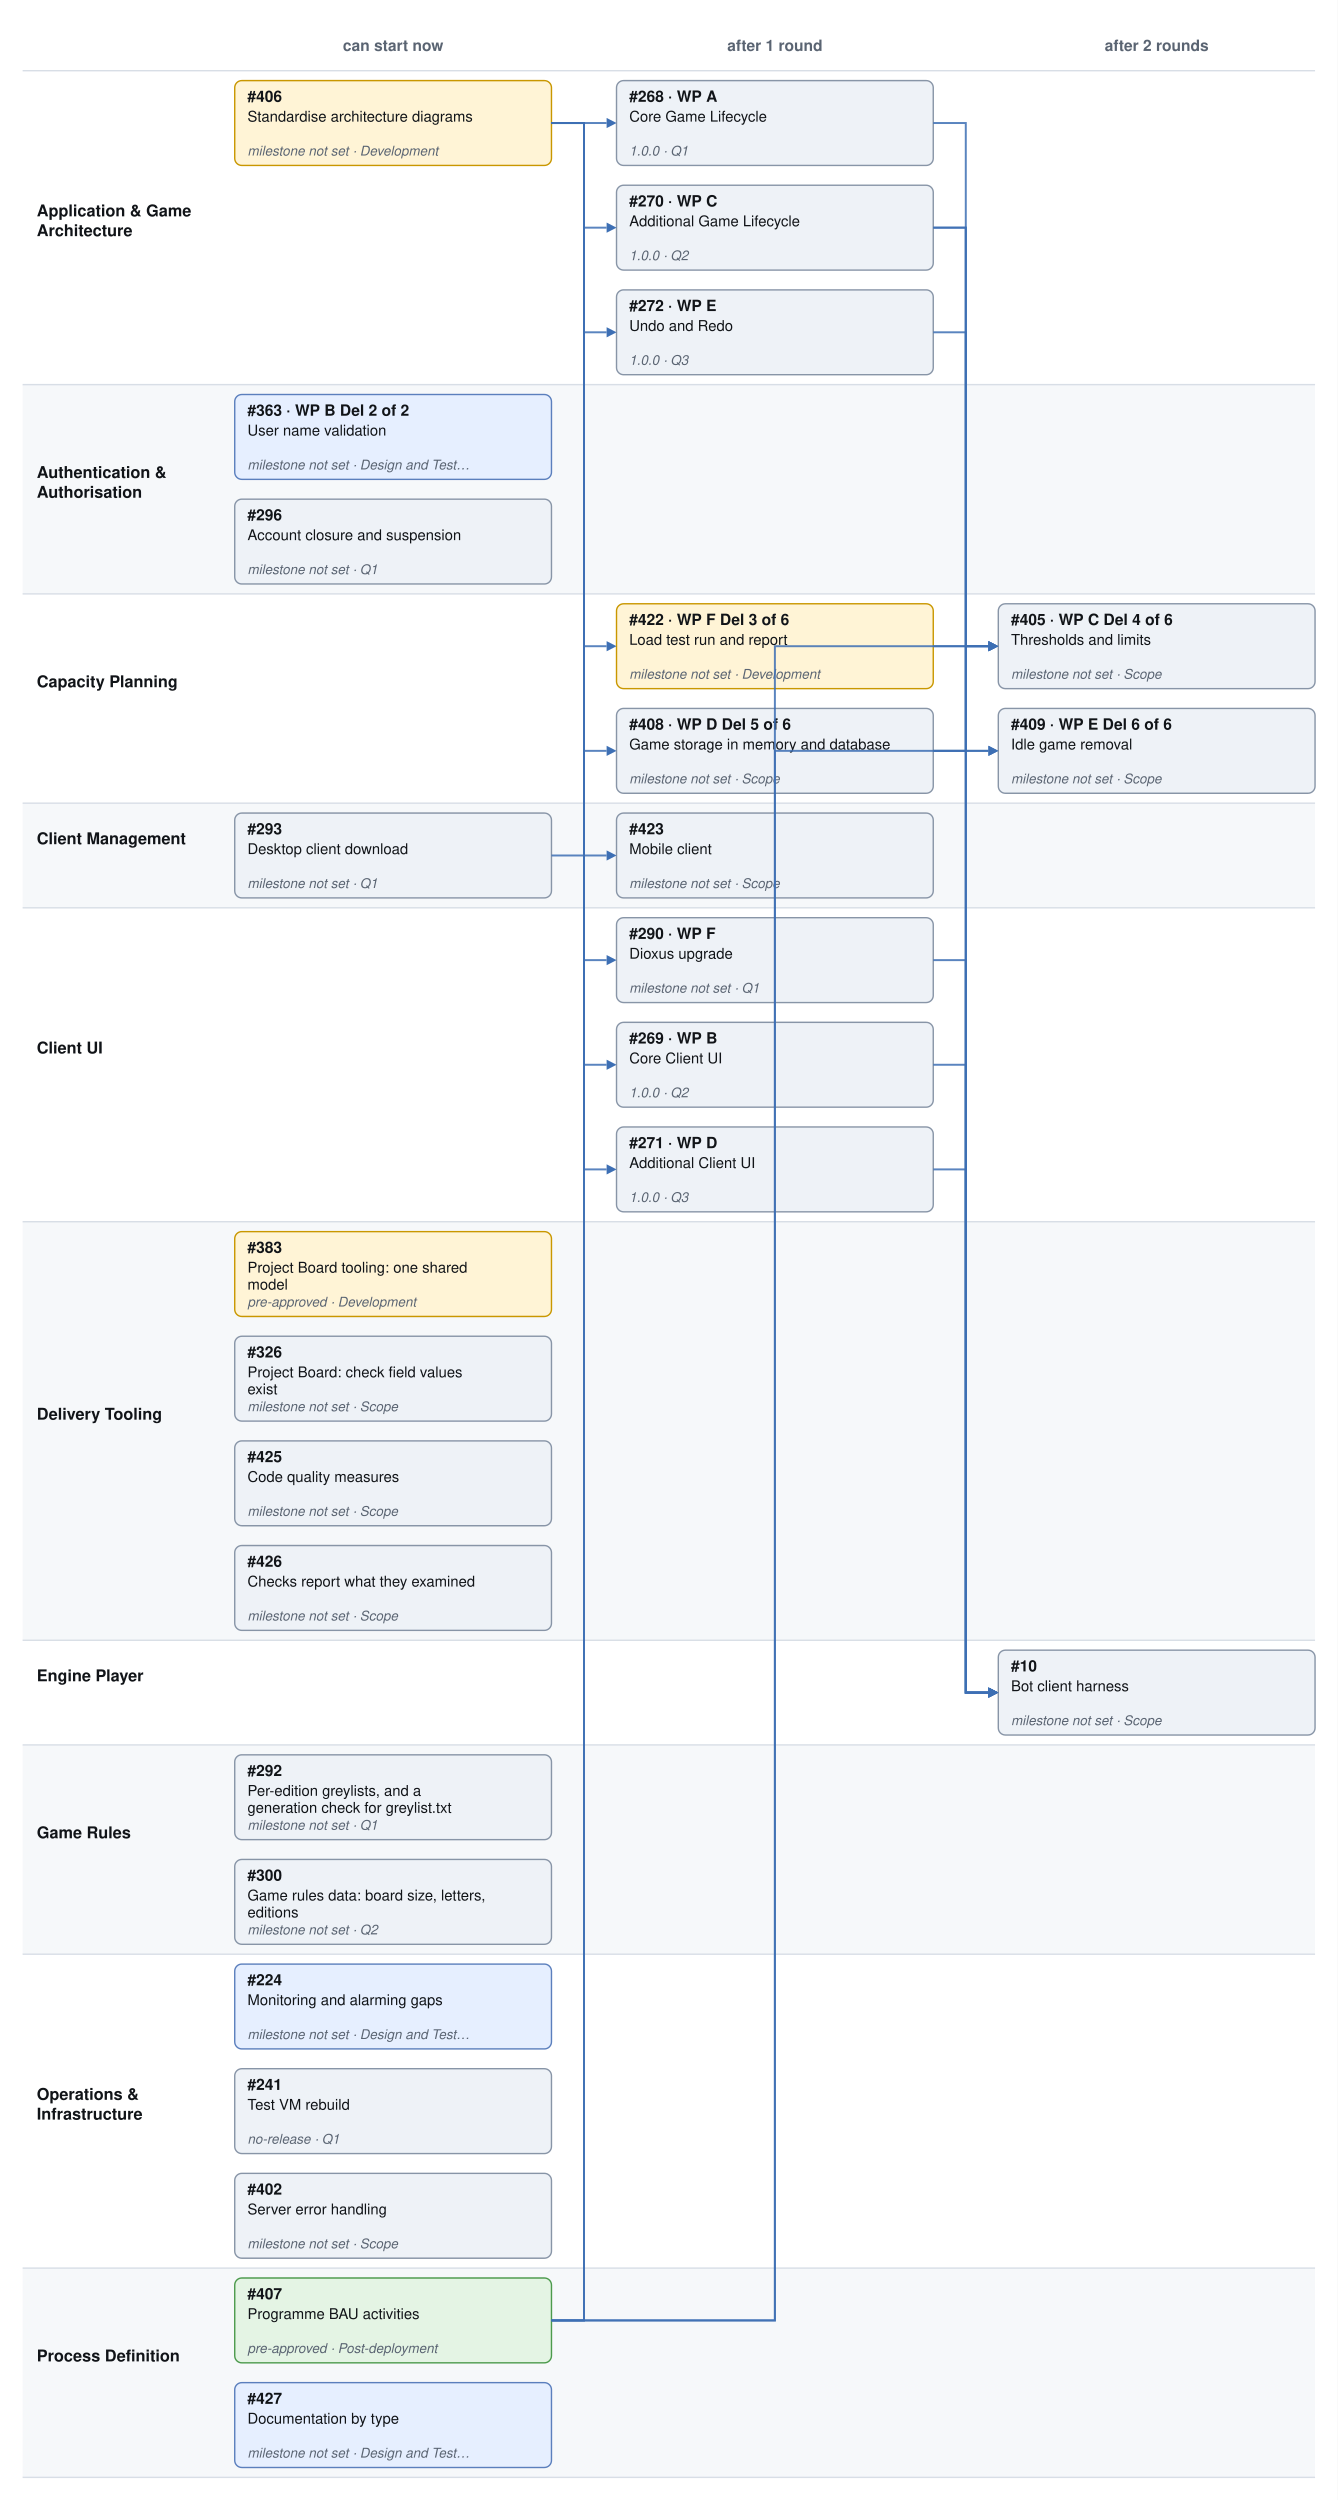
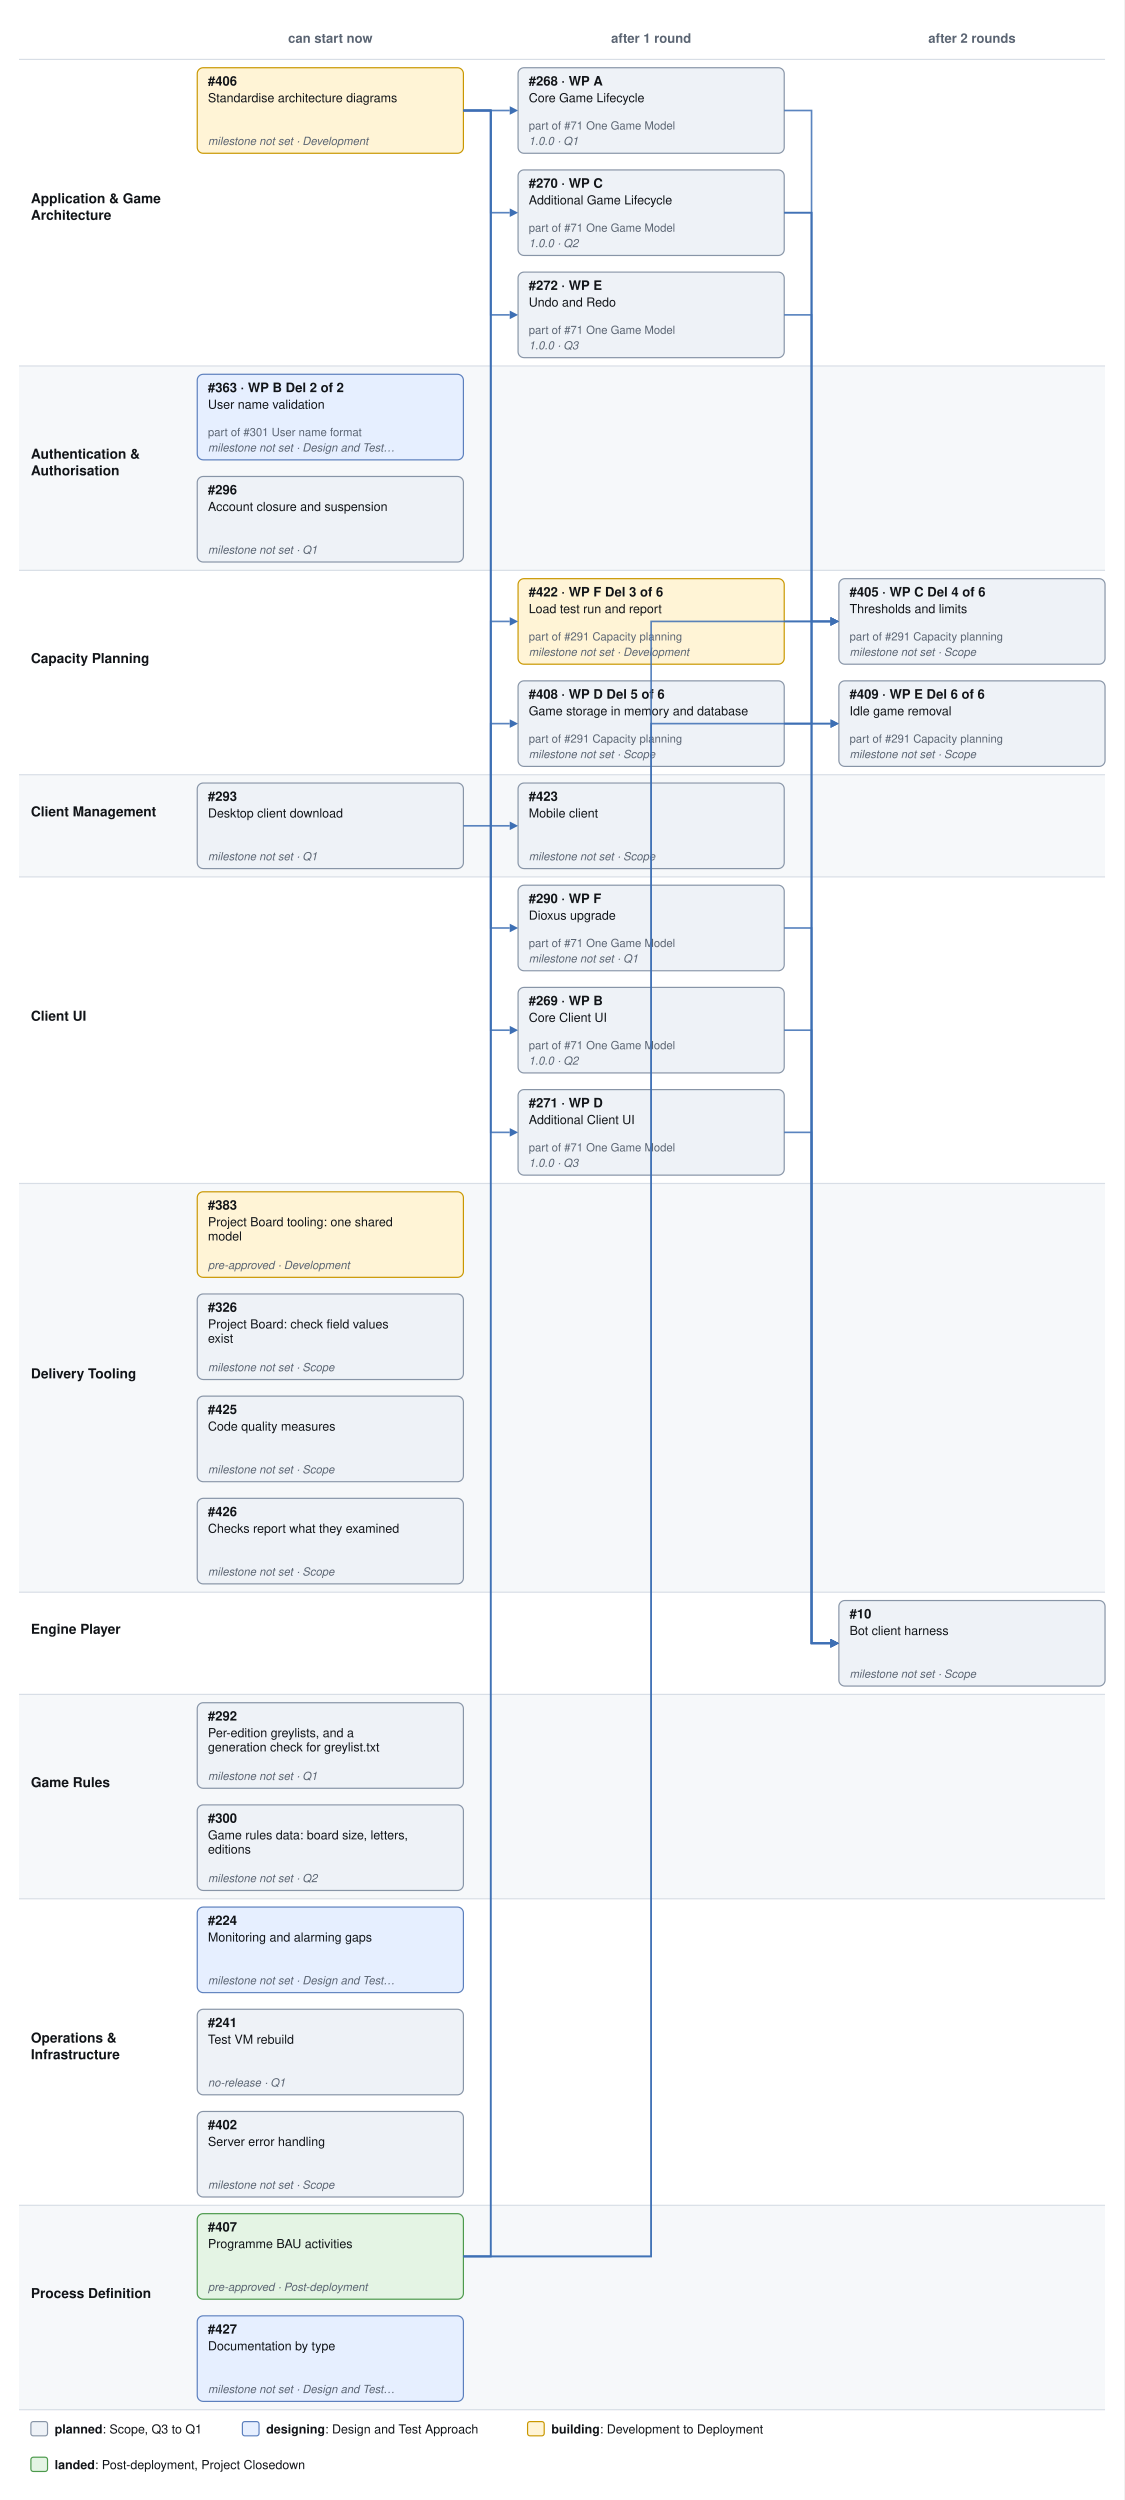
- <svg xmlns="http://www.w3.org/2000/svg" width="946" height="1768" viewBox="0 0 946 1768" font-family="-apple-system,BlinkMacSystemFont,Segoe UI,Helvetica,Arial,sans-serif">
-   <rect width="946" height="1768" fill="#ffffff" />
+ <svg xmlns="http://www.w3.org/2000/svg" width="946" height="2104" viewBox="0 0 946 2104" font-family="-apple-system,BlinkMacSystemFont,Segoe UI,Helvetica,Arial,sans-serif">
+   <rect width="946" height="2104" fill="#ffffff" />
  <text x="278" y="36" text-anchor="middle" font-size="11" font-weight="600" fill="#5a6472">can start now</text>
  <text x="548" y="36" text-anchor="middle" font-size="11" font-weight="600" fill="#5a6472">after 1 round</text>
  <text x="818" y="36" text-anchor="middle" font-size="11" font-weight="600" fill="#5a6472">after 2 rounds</text>
-   <rect x="16" y="50" width="914" height="222" fill="#ffffff" />
+   <rect x="16" y="50" width="914" height="258" fill="#ffffff" />
  <line x1="16" y1="50" x2="930" y2="50" stroke="#d8dee6" stroke-width="1" />
-   <text x="26" y="153" font-size="11.5" font-weight="700" fill="#111418">Application &amp; Game</text>
-   <text x="26" y="167" font-size="11.5" font-weight="700" fill="#111418">Architecture</text>
-   <rect x="166" y="57" width="224" height="60" rx="5" fill="#fff4d6" stroke="#c99700" stroke-width="1" />
+   <text x="26" y="171" font-size="11.5" font-weight="700" fill="#111418">Application &amp; Game</text>
+   <text x="26" y="185" font-size="11.5" font-weight="700" fill="#111418">Architecture</text>
+   <rect x="166" y="57" width="224" height="72" rx="5" fill="#fff4d6" stroke="#c99700" stroke-width="1" />
  <text x="175" y="72" font-size="11" font-weight="700" fill="#111418">#406</text>
  <text x="175" y="86" font-size="10.5" fill="#111418">Standardise architecture diagrams</text>
-   <text x="175" y="110" font-size="9.5" font-style="italic" fill="#5a6472">milestone not set · Development</text>
-   <rect x="436" y="57" width="224" height="60" rx="5" fill="#eef2f7" stroke="#8895a7" stroke-width="1" />
+   <text x="175" y="122" font-size="9.5" font-style="italic" fill="#5a6472">milestone not set · Development</text>
+   <rect x="436" y="57" width="224" height="72" rx="5" fill="#eef2f7" stroke="#8895a7" stroke-width="1" />
  <text x="445" y="72" font-size="11" font-weight="700" fill="#111418">#268 · WP A</text>
  <text x="445" y="86" font-size="10.5" fill="#111418">Core Game Lifecycle</text>
-   <text x="445" y="110" font-size="9.5" font-style="italic" fill="#5a6472">1.0.0 · Q1</text>
-   <rect x="436" y="131" width="224" height="60" rx="5" fill="#eef2f7" stroke="#8895a7" stroke-width="1" />
-   <text x="445" y="146" font-size="11" font-weight="700" fill="#111418">#270 · WP C</text>
-   <text x="445" y="160" font-size="10.5" fill="#111418">Additional Game Lifecycle</text>
-   <text x="445" y="184" font-size="9.5" font-style="italic" fill="#5a6472">1.0.0 · Q2</text>
-   <rect x="436" y="205" width="224" height="60" rx="5" fill="#eef2f7" stroke="#8895a7" stroke-width="1" />
-   <text x="445" y="220" font-size="11" font-weight="700" fill="#111418">#272 · WP E</text>
-   <text x="445" y="234" font-size="10.5" fill="#111418">Undo and Redo</text>
-   <text x="445" y="258" font-size="9.5" font-style="italic" fill="#5a6472">1.0.0 · Q3</text>
-   <rect x="16" y="272" width="914" height="148" fill="#f6f8fa" />
-   <line x1="16" y1="272" x2="930" y2="272" stroke="#d8dee6" stroke-width="1" />
-   <text x="26" y="338" font-size="11.5" font-weight="700" fill="#111418">Authentication &amp;</text>
-   <text x="26" y="352" font-size="11.5" font-weight="700" fill="#111418">Authorisation</text>
-   <rect x="166" y="279" width="224" height="60" rx="5" fill="#e6efff" stroke="#5b7fbd" stroke-width="1" />
-   <text x="175" y="294" font-size="11" font-weight="700" fill="#111418">#363 · WP B Del 2 of 2</text>
-   <text x="175" y="308" font-size="10.5" fill="#111418">User name validation</text>
-   <text x="175" y="332" font-size="9.5" font-style="italic" fill="#5a6472">milestone not set · Design and Test…</text>
-   <rect x="166" y="353" width="224" height="60" rx="5" fill="#eef2f7" stroke="#8895a7" stroke-width="1" />
-   <text x="175" y="368" font-size="11" font-weight="700" fill="#111418">#296</text>
-   <text x="175" y="382" font-size="10.5" fill="#111418">Account closure and suspension</text>
-   <text x="175" y="406" font-size="9.5" font-style="italic" fill="#5a6472">milestone not set · Q1</text>
-   <rect x="16" y="420" width="914" height="148" fill="#ffffff" />
-   <line x1="16" y1="420" x2="930" y2="420" stroke="#d8dee6" stroke-width="1" />
-   <text x="26" y="486" font-size="11.5" font-weight="700" fill="#111418">Capacity Planning</text>
-   <rect x="436" y="427" width="224" height="60" rx="5" fill="#fff4d6" stroke="#c99700" stroke-width="1" />
-   <text x="445" y="442" font-size="11" font-weight="700" fill="#111418">#422 · WP F Del 3 of 6</text>
-   <text x="445" y="456" font-size="10.5" fill="#111418">Load test run and report</text>
-   <text x="445" y="480" font-size="9.5" font-style="italic" fill="#5a6472">milestone not set · Development</text>
-   <rect x="436" y="501" width="224" height="60" rx="5" fill="#eef2f7" stroke="#8895a7" stroke-width="1" />
-   <text x="445" y="516" font-size="11" font-weight="700" fill="#111418">#408 · WP D Del 5 of 6</text>
-   <text x="445" y="530" font-size="10.5" fill="#111418">Game storage in memory and database</text>
-   <text x="445" y="554" font-size="9.5" font-style="italic" fill="#5a6472">milestone not set · Scope</text>
-   <rect x="706" y="427" width="224" height="60" rx="5" fill="#eef2f7" stroke="#8895a7" stroke-width="1" />
-   <text x="715" y="442" font-size="11" font-weight="700" fill="#111418">#405 · WP C Del 4 of 6</text>
-   <text x="715" y="456" font-size="10.5" fill="#111418">Thresholds and limits</text>
-   <text x="715" y="480" font-size="9.5" font-style="italic" fill="#5a6472">milestone not set · Scope</text>
-   <rect x="706" y="501" width="224" height="60" rx="5" fill="#eef2f7" stroke="#8895a7" stroke-width="1" />
-   <text x="715" y="516" font-size="11" font-weight="700" fill="#111418">#409 · WP E Del 6 of 6</text>
-   <text x="715" y="530" font-size="10.5" fill="#111418">Idle game removal</text>
-   <text x="715" y="554" font-size="9.5" font-style="italic" fill="#5a6472">milestone not set · Scope</text>
-   <rect x="16" y="568" width="914" height="74" fill="#f6f8fa" />
-   <line x1="16" y1="568" x2="930" y2="568" stroke="#d8dee6" stroke-width="1" />
-   <text x="26" y="597" font-size="11.5" font-weight="700" fill="#111418">Client Management</text>
-   <rect x="166" y="575" width="224" height="60" rx="5" fill="#eef2f7" stroke="#8895a7" stroke-width="1" />
-   <text x="175" y="590" font-size="11" font-weight="700" fill="#111418">#293</text>
-   <text x="175" y="604" font-size="10.5" fill="#111418">Desktop client download</text>
-   <text x="175" y="628" font-size="9.5" font-style="italic" fill="#5a6472">milestone not set · Q1</text>
-   <rect x="436" y="575" width="224" height="60" rx="5" fill="#eef2f7" stroke="#8895a7" stroke-width="1" />
-   <text x="445" y="590" font-size="11" font-weight="700" fill="#111418">#423</text>
-   <text x="445" y="604" font-size="10.5" fill="#111418">Mobile client</text>
-   <text x="445" y="628" font-size="9.5" font-style="italic" fill="#5a6472">milestone not set · Scope</text>
-   <rect x="16" y="642" width="914" height="222" fill="#ffffff" />
-   <line x1="16" y1="642" x2="930" y2="642" stroke="#d8dee6" stroke-width="1" />
-   <text x="26" y="745" font-size="11.5" font-weight="700" fill="#111418">Client UI</text>
-   <rect x="436" y="649" width="224" height="60" rx="5" fill="#eef2f7" stroke="#8895a7" stroke-width="1" />
-   <text x="445" y="664" font-size="11" font-weight="700" fill="#111418">#290 · WP F</text>
-   <text x="445" y="678" font-size="10.5" fill="#111418">Dioxus upgrade</text>
-   <text x="445" y="702" font-size="9.5" font-style="italic" fill="#5a6472">milestone not set · Q1</text>
-   <rect x="436" y="723" width="224" height="60" rx="5" fill="#eef2f7" stroke="#8895a7" stroke-width="1" />
-   <text x="445" y="738" font-size="11" font-weight="700" fill="#111418">#269 · WP B</text>
-   <text x="445" y="752" font-size="10.5" fill="#111418">Core Client UI</text>
-   <text x="445" y="776" font-size="9.5" font-style="italic" fill="#5a6472">1.0.0 · Q2</text>
-   <rect x="436" y="797" width="224" height="60" rx="5" fill="#eef2f7" stroke="#8895a7" stroke-width="1" />
-   <text x="445" y="812" font-size="11" font-weight="700" fill="#111418">#271 · WP D</text>
-   <text x="445" y="826" font-size="10.5" fill="#111418">Additional Client UI</text>
-   <text x="445" y="850" font-size="9.5" font-style="italic" fill="#5a6472">1.0.0 · Q3</text>
-   <rect x="16" y="864" width="914" height="296" fill="#f6f8fa" />
-   <line x1="16" y1="864" x2="930" y2="864" stroke="#d8dee6" stroke-width="1" />
-   <text x="26" y="1004" font-size="11.5" font-weight="700" fill="#111418">Delivery Tooling</text>
-   <rect x="166" y="871" width="224" height="60" rx="5" fill="#fff4d6" stroke="#c99700" stroke-width="1" />
-   <text x="175" y="886" font-size="11" font-weight="700" fill="#111418">#383</text>
-   <text x="175" y="900" font-size="10.5" fill="#111418">Project Board tooling: one shared</text>
-   <text x="175" y="912" font-size="10.5" fill="#111418">model</text>
-   <text x="175" y="924" font-size="9.5" font-style="italic" fill="#5a6472">pre-approved · Development</text>
-   <rect x="166" y="945" width="224" height="60" rx="5" fill="#eef2f7" stroke="#8895a7" stroke-width="1" />
-   <text x="175" y="960" font-size="11" font-weight="700" fill="#111418">#326</text>
-   <text x="175" y="974" font-size="10.5" fill="#111418">Project Board: check field values</text>
-   <text x="175" y="986" font-size="10.5" fill="#111418">exist</text>
-   <text x="175" y="998" font-size="9.5" font-style="italic" fill="#5a6472">milestone not set · Scope</text>
-   <rect x="166" y="1019" width="224" height="60" rx="5" fill="#eef2f7" stroke="#8895a7" stroke-width="1" />
-   <text x="175" y="1034" font-size="11" font-weight="700" fill="#111418">#425</text>
-   <text x="175" y="1048" font-size="10.5" fill="#111418">Code quality measures</text>
-   <text x="175" y="1072" font-size="9.5" font-style="italic" fill="#5a6472">milestone not set · Scope</text>
-   <rect x="166" y="1093" width="224" height="60" rx="5" fill="#eef2f7" stroke="#8895a7" stroke-width="1" />
-   <text x="175" y="1108" font-size="11" font-weight="700" fill="#111418">#426</text>
-   <text x="175" y="1122" font-size="10.5" fill="#111418">Checks report what they examined</text>
-   <text x="175" y="1146" font-size="9.5" font-style="italic" fill="#5a6472">milestone not set · Scope</text>
-   <rect x="16" y="1160" width="914" height="74" fill="#ffffff" />
-   <line x1="16" y1="1160" x2="930" y2="1160" stroke="#d8dee6" stroke-width="1" />
-   <text x="26" y="1189" font-size="11.5" font-weight="700" fill="#111418">Engine Player</text>
-   <rect x="706" y="1167" width="224" height="60" rx="5" fill="#eef2f7" stroke="#8895a7" stroke-width="1" />
-   <text x="715" y="1182" font-size="11" font-weight="700" fill="#111418">#10</text>
-   <text x="715" y="1196" font-size="10.5" fill="#111418">Bot client harness</text>
-   <text x="715" y="1220" font-size="9.5" font-style="italic" fill="#5a6472">milestone not set · Scope</text>
-   <rect x="16" y="1234" width="914" height="148" fill="#f6f8fa" />
-   <line x1="16" y1="1234" x2="930" y2="1234" stroke="#d8dee6" stroke-width="1" />
-   <text x="26" y="1300" font-size="11.5" font-weight="700" fill="#111418">Game Rules</text>
-   <rect x="166" y="1241" width="224" height="60" rx="5" fill="#eef2f7" stroke="#8895a7" stroke-width="1" />
-   <text x="175" y="1256" font-size="11" font-weight="700" fill="#111418">#292</text>
-   <text x="175" y="1270" font-size="10.5" fill="#111418">Per-edition greylists, and a</text>
-   <text x="175" y="1282" font-size="10.5" fill="#111418">generation check for greylist.txt</text>
-   <text x="175" y="1294" font-size="9.5" font-style="italic" fill="#5a6472">milestone not set · Q1</text>
-   <rect x="166" y="1315" width="224" height="60" rx="5" fill="#eef2f7" stroke="#8895a7" stroke-width="1" />
-   <text x="175" y="1330" font-size="11" font-weight="700" fill="#111418">#300</text>
-   <text x="175" y="1344" font-size="10.5" fill="#111418">Game rules data: board size, letters,</text>
-   <text x="175" y="1356" font-size="10.5" fill="#111418">editions</text>
-   <text x="175" y="1368" font-size="9.5" font-style="italic" fill="#5a6472">milestone not set · Q2</text>
-   <rect x="16" y="1382" width="914" height="222" fill="#ffffff" />
-   <line x1="16" y1="1382" x2="930" y2="1382" stroke="#d8dee6" stroke-width="1" />
-   <text x="26" y="1485" font-size="11.5" font-weight="700" fill="#111418">Operations &amp;</text>
-   <text x="26" y="1499" font-size="11.5" font-weight="700" fill="#111418">Infrastructure</text>
-   <rect x="166" y="1389" width="224" height="60" rx="5" fill="#e6efff" stroke="#5b7fbd" stroke-width="1" />
-   <text x="175" y="1404" font-size="11" font-weight="700" fill="#111418">#224</text>
-   <text x="175" y="1418" font-size="10.5" fill="#111418">Monitoring and alarming gaps</text>
-   <text x="175" y="1442" font-size="9.5" font-style="italic" fill="#5a6472">milestone not set · Design and Test…</text>
-   <rect x="166" y="1463" width="224" height="60" rx="5" fill="#eef2f7" stroke="#8895a7" stroke-width="1" />
-   <text x="175" y="1478" font-size="11" font-weight="700" fill="#111418">#241</text>
-   <text x="175" y="1492" font-size="10.5" fill="#111418">Test VM rebuild</text>
-   <text x="175" y="1516" font-size="9.5" font-style="italic" fill="#5a6472">no-release · Q1</text>
-   <rect x="166" y="1537" width="224" height="60" rx="5" fill="#eef2f7" stroke="#8895a7" stroke-width="1" />
-   <text x="175" y="1552" font-size="11" font-weight="700" fill="#111418">#402</text>
-   <text x="175" y="1566" font-size="10.5" fill="#111418">Server error handling</text>
-   <text x="175" y="1590" font-size="9.5" font-style="italic" fill="#5a6472">milestone not set · Scope</text>
-   <rect x="16" y="1604" width="914" height="148" fill="#f6f8fa" />
-   <line x1="16" y1="1604" x2="930" y2="1604" stroke="#d8dee6" stroke-width="1" />
-   <text x="26" y="1670" font-size="11.5" font-weight="700" fill="#111418">Process Definition</text>
-   <rect x="166" y="1611" width="224" height="60" rx="5" fill="#e4f4e4" stroke="#4c9a4c" stroke-width="1" />
-   <text x="175" y="1626" font-size="11" font-weight="700" fill="#111418">#407</text>
-   <text x="175" y="1640" font-size="10.5" fill="#111418">Programme BAU activities</text>
-   <text x="175" y="1664" font-size="9.5" font-style="italic" fill="#5a6472">pre-approved · Post-deployment</text>
-   <rect x="166" y="1685" width="224" height="60" rx="5" fill="#e6efff" stroke="#5b7fbd" stroke-width="1" />
-   <text x="175" y="1700" font-size="11" font-weight="700" fill="#111418">#427</text>
-   <text x="175" y="1714" font-size="10.5" fill="#111418">Documentation by type</text>
-   <text x="175" y="1738" font-size="9.5" font-style="italic" fill="#5a6472">milestone not set · Design and Test…</text>
-   <line x1="16" y1="1752" x2="930" y2="1752" stroke="#d8dee6" stroke-width="1" />
-   <path d="M 660 87 H 683.0 V 1197 H 699" fill="none" stroke="#3d6fb4" stroke-width="1.4" opacity="0.85" />
-   <polygon points="706,1197 699,1193.4 699,1200.6" fill="#3d6fb4" />
-   <path d="M 660 753 H 683.0 V 1197 H 699" fill="none" stroke="#3d6fb4" stroke-width="1.4" opacity="0.85" />
-   <polygon points="706,1197 699,1193.4 699,1200.6" fill="#3d6fb4" />
-   <path d="M 660 161 H 683.0 V 1197 H 699" fill="none" stroke="#3d6fb4" stroke-width="1.4" opacity="0.85" />
-   <polygon points="706,1197 699,1193.4 699,1200.6" fill="#3d6fb4" />
-   <path d="M 660 161 H 683.0 V 457 H 699" fill="none" stroke="#3d6fb4" stroke-width="1.4" opacity="0.85" />
-   <polygon points="706,457 699,453.4 699,460.6" fill="#3d6fb4" />
-   <path d="M 660 827 H 683.0 V 1197 H 699" fill="none" stroke="#3d6fb4" stroke-width="1.4" opacity="0.85" />
-   <polygon points="706,1197 699,1193.4 699,1200.6" fill="#3d6fb4" />
-   <path d="M 660 235 H 683.0 V 1197 H 699" fill="none" stroke="#3d6fb4" stroke-width="1.4" opacity="0.85" />
-   <polygon points="706,1197 699,1193.4 699,1200.6" fill="#3d6fb4" />
-   <path d="M 660 679 H 683.0 V 1197 H 699" fill="none" stroke="#3d6fb4" stroke-width="1.4" opacity="0.85" />
-   <polygon points="706,1197 699,1193.4 699,1200.6" fill="#3d6fb4" />
-   <path d="M 390 605 H 429" fill="none" stroke="#3d6fb4" stroke-width="1.4" opacity="0.85" />
-   <polygon points="436,605 429,601.4 429,608.6" fill="#3d6fb4" />
-   <path d="M 390 87 H 429" fill="none" stroke="#3d6fb4" stroke-width="1.4" opacity="0.85" />
-   <polygon points="436,87 429,83.4 429,90.6" fill="#3d6fb4" />
-   <path d="M 390 87 H 413.0 V 753 H 429" fill="none" stroke="#3d6fb4" stroke-width="1.4" opacity="0.85" />
-   <polygon points="436,753 429,749.4 429,756.6" fill="#3d6fb4" />
-   <path d="M 390 87 H 413.0 V 161 H 429" fill="none" stroke="#3d6fb4" stroke-width="1.4" opacity="0.85" />
-   <polygon points="436,161 429,157.4 429,164.6" fill="#3d6fb4" />
-   <path d="M 390 87 H 413.0 V 827 H 429" fill="none" stroke="#3d6fb4" stroke-width="1.4" opacity="0.85" />
-   <polygon points="436,827 429,823.4 429,830.6" fill="#3d6fb4" />
-   <path d="M 390 87 H 413.0 V 235 H 429" fill="none" stroke="#3d6fb4" stroke-width="1.4" opacity="0.85" />
-   <polygon points="436,235 429,231.4 429,238.6" fill="#3d6fb4" />
-   <path d="M 390 87 H 413.0 V 679 H 429" fill="none" stroke="#3d6fb4" stroke-width="1.4" opacity="0.85" />
-   <polygon points="436,679 429,675.4 429,682.6" fill="#3d6fb4" />
-   <path d="M 390 1641 H 548.0 V 457 H 699" fill="none" stroke="#3d6fb4" stroke-width="1.4" opacity="0.85" />
-   <polygon points="706,457 699,453.4 699,460.6" fill="#3d6fb4" />
-   <path d="M 390 1641 H 413.0 V 531 H 429" fill="none" stroke="#3d6fb4" stroke-width="1.4" opacity="0.85" />
-   <polygon points="436,531 429,527.4 429,534.6" fill="#3d6fb4" />
-   <path d="M 390 1641 H 548.0 V 531 H 699" fill="none" stroke="#3d6fb4" stroke-width="1.4" opacity="0.85" />
-   <polygon points="706,531 699,527.4 699,534.6" fill="#3d6fb4" />
-   <path d="M 390 1641 H 413.0 V 457 H 429" fill="none" stroke="#3d6fb4" stroke-width="1.4" opacity="0.85" />
-   <polygon points="436,457 429,453.4 429,460.6" fill="#3d6fb4" />
-   <path d="M 660 531 H 683.0 V 457 H 699" fill="none" stroke="#3d6fb4" stroke-width="1.4" opacity="0.85" />
-   <polygon points="706,457 699,453.4 699,460.6" fill="#3d6fb4" />
-   <path d="M 660 531 H 699" fill="none" stroke="#3d6fb4" stroke-width="1.4" opacity="0.85" />
-   <polygon points="706,531 699,527.4 699,534.6" fill="#3d6fb4" />
-   <path d="M 660 457 H 699" fill="none" stroke="#3d6fb4" stroke-width="1.4" opacity="0.85" />
-   <polygon points="706,457 699,453.4 699,460.6" fill="#3d6fb4" />
+   <text x="445" y="109" font-size="9.5" fill="#5a6472">part of #71 One Game Model</text>
+   <text x="445" y="122" font-size="9.5" font-style="italic" fill="#5a6472">1.0.0 · Q1</text>
+   <rect x="436" y="143" width="224" height="72" rx="5" fill="#eef2f7" stroke="#8895a7" stroke-width="1" />
+   <text x="445" y="158" font-size="11" font-weight="700" fill="#111418">#270 · WP C</text>
+   <text x="445" y="172" font-size="10.5" fill="#111418">Additional Game Lifecycle</text>
+   <text x="445" y="195" font-size="9.5" fill="#5a6472">part of #71 One Game Model</text>
+   <text x="445" y="208" font-size="9.5" font-style="italic" fill="#5a6472">1.0.0 · Q2</text>
+   <rect x="436" y="229" width="224" height="72" rx="5" fill="#eef2f7" stroke="#8895a7" stroke-width="1" />
+   <text x="445" y="244" font-size="11" font-weight="700" fill="#111418">#272 · WP E</text>
+   <text x="445" y="258" font-size="10.5" fill="#111418">Undo and Redo</text>
+   <text x="445" y="281" font-size="9.5" fill="#5a6472">part of #71 One Game Model</text>
+   <text x="445" y="294" font-size="9.5" font-style="italic" fill="#5a6472">1.0.0 · Q3</text>
+   <rect x="16" y="308" width="914" height="172" fill="#f6f8fa" />
+   <line x1="16" y1="308" x2="930" y2="308" stroke="#d8dee6" stroke-width="1" />
+   <text x="26" y="386" font-size="11.5" font-weight="700" fill="#111418">Authentication &amp;</text>
+   <text x="26" y="400" font-size="11.5" font-weight="700" fill="#111418">Authorisation</text>
+   <rect x="166" y="315" width="224" height="72" rx="5" fill="#e6efff" stroke="#5b7fbd" stroke-width="1" />
+   <text x="175" y="330" font-size="11" font-weight="700" fill="#111418">#363 · WP B Del 2 of 2</text>
+   <text x="175" y="344" font-size="10.5" fill="#111418">User name validation</text>
+   <text x="175" y="367" font-size="9.5" fill="#5a6472">part of #301 User name format</text>
+   <text x="175" y="380" font-size="9.5" font-style="italic" fill="#5a6472">milestone not set · Design and Test…</text>
+   <rect x="166" y="401" width="224" height="72" rx="5" fill="#eef2f7" stroke="#8895a7" stroke-width="1" />
+   <text x="175" y="416" font-size="11" font-weight="700" fill="#111418">#296</text>
+   <text x="175" y="430" font-size="10.5" fill="#111418">Account closure and suspension</text>
+   <text x="175" y="466" font-size="9.5" font-style="italic" fill="#5a6472">milestone not set · Q1</text>
+   <rect x="16" y="480" width="914" height="172" fill="#ffffff" />
+   <line x1="16" y1="480" x2="930" y2="480" stroke="#d8dee6" stroke-width="1" />
+   <text x="26" y="558" font-size="11.5" font-weight="700" fill="#111418">Capacity Planning</text>
+   <rect x="436" y="487" width="224" height="72" rx="5" fill="#fff4d6" stroke="#c99700" stroke-width="1" />
+   <text x="445" y="502" font-size="11" font-weight="700" fill="#111418">#422 · WP F Del 3 of 6</text>
+   <text x="445" y="516" font-size="10.5" fill="#111418">Load test run and report</text>
+   <text x="445" y="539" font-size="9.5" fill="#5a6472">part of #291 Capacity planning</text>
+   <text x="445" y="552" font-size="9.5" font-style="italic" fill="#5a6472">milestone not set · Development</text>
+   <rect x="436" y="573" width="224" height="72" rx="5" fill="#eef2f7" stroke="#8895a7" stroke-width="1" />
+   <text x="445" y="588" font-size="11" font-weight="700" fill="#111418">#408 · WP D Del 5 of 6</text>
+   <text x="445" y="602" font-size="10.5" fill="#111418">Game storage in memory and database</text>
+   <text x="445" y="625" font-size="9.5" fill="#5a6472">part of #291 Capacity planning</text>
+   <text x="445" y="638" font-size="9.5" font-style="italic" fill="#5a6472">milestone not set · Scope</text>
+   <rect x="706" y="487" width="224" height="72" rx="5" fill="#eef2f7" stroke="#8895a7" stroke-width="1" />
+   <text x="715" y="502" font-size="11" font-weight="700" fill="#111418">#405 · WP C Del 4 of 6</text>
+   <text x="715" y="516" font-size="10.5" fill="#111418">Thresholds and limits</text>
+   <text x="715" y="539" font-size="9.5" fill="#5a6472">part of #291 Capacity planning</text>
+   <text x="715" y="552" font-size="9.5" font-style="italic" fill="#5a6472">milestone not set · Scope</text>
+   <rect x="706" y="573" width="224" height="72" rx="5" fill="#eef2f7" stroke="#8895a7" stroke-width="1" />
+   <text x="715" y="588" font-size="11" font-weight="700" fill="#111418">#409 · WP E Del 6 of 6</text>
+   <text x="715" y="602" font-size="10.5" fill="#111418">Idle game removal</text>
+   <text x="715" y="625" font-size="9.5" fill="#5a6472">part of #291 Capacity planning</text>
+   <text x="715" y="638" font-size="9.5" font-style="italic" fill="#5a6472">milestone not set · Scope</text>
+   <rect x="16" y="652" width="914" height="86" fill="#f6f8fa" />
+   <line x1="16" y1="652" x2="930" y2="652" stroke="#d8dee6" stroke-width="1" />
+   <text x="26" y="687" font-size="11.5" font-weight="700" fill="#111418">Client Management</text>
+   <rect x="166" y="659" width="224" height="72" rx="5" fill="#eef2f7" stroke="#8895a7" stroke-width="1" />
+   <text x="175" y="674" font-size="11" font-weight="700" fill="#111418">#293</text>
+   <text x="175" y="688" font-size="10.5" fill="#111418">Desktop client download</text>
+   <text x="175" y="724" font-size="9.5" font-style="italic" fill="#5a6472">milestone not set · Q1</text>
+   <rect x="436" y="659" width="224" height="72" rx="5" fill="#eef2f7" stroke="#8895a7" stroke-width="1" />
+   <text x="445" y="674" font-size="11" font-weight="700" fill="#111418">#423</text>
+   <text x="445" y="688" font-size="10.5" fill="#111418">Mobile client</text>
+   <text x="445" y="724" font-size="9.5" font-style="italic" fill="#5a6472">milestone not set · Scope</text>
+   <rect x="16" y="738" width="914" height="258" fill="#ffffff" />
+   <line x1="16" y1="738" x2="930" y2="738" stroke="#d8dee6" stroke-width="1" />
+   <text x="26" y="859" font-size="11.5" font-weight="700" fill="#111418">Client UI</text>
+   <rect x="436" y="745" width="224" height="72" rx="5" fill="#eef2f7" stroke="#8895a7" stroke-width="1" />
+   <text x="445" y="760" font-size="11" font-weight="700" fill="#111418">#290 · WP F</text>
+   <text x="445" y="774" font-size="10.5" fill="#111418">Dioxus upgrade</text>
+   <text x="445" y="797" font-size="9.5" fill="#5a6472">part of #71 One Game Model</text>
+   <text x="445" y="810" font-size="9.5" font-style="italic" fill="#5a6472">milestone not set · Q1</text>
+   <rect x="436" y="831" width="224" height="72" rx="5" fill="#eef2f7" stroke="#8895a7" stroke-width="1" />
+   <text x="445" y="846" font-size="11" font-weight="700" fill="#111418">#269 · WP B</text>
+   <text x="445" y="860" font-size="10.5" fill="#111418">Core Client UI</text>
+   <text x="445" y="883" font-size="9.5" fill="#5a6472">part of #71 One Game Model</text>
+   <text x="445" y="896" font-size="9.5" font-style="italic" fill="#5a6472">1.0.0 · Q2</text>
+   <rect x="436" y="917" width="224" height="72" rx="5" fill="#eef2f7" stroke="#8895a7" stroke-width="1" />
+   <text x="445" y="932" font-size="11" font-weight="700" fill="#111418">#271 · WP D</text>
+   <text x="445" y="946" font-size="10.5" fill="#111418">Additional Client UI</text>
+   <text x="445" y="969" font-size="9.5" fill="#5a6472">part of #71 One Game Model</text>
+   <text x="445" y="982" font-size="9.5" font-style="italic" fill="#5a6472">1.0.0 · Q3</text>
+   <rect x="16" y="996" width="914" height="344" fill="#f6f8fa" />
+   <line x1="16" y1="996" x2="930" y2="996" stroke="#d8dee6" stroke-width="1" />
+   <text x="26" y="1160" font-size="11.5" font-weight="700" fill="#111418">Delivery Tooling</text>
+   <rect x="166" y="1003" width="224" height="72" rx="5" fill="#fff4d6" stroke="#c99700" stroke-width="1" />
+   <text x="175" y="1018" font-size="11" font-weight="700" fill="#111418">#383</text>
+   <text x="175" y="1032" font-size="10.5" fill="#111418">Project Board tooling: one shared</text>
+   <text x="175" y="1044" font-size="10.5" fill="#111418">model</text>
+   <text x="175" y="1068" font-size="9.5" font-style="italic" fill="#5a6472">pre-approved · Development</text>
+   <rect x="166" y="1089" width="224" height="72" rx="5" fill="#eef2f7" stroke="#8895a7" stroke-width="1" />
+   <text x="175" y="1104" font-size="11" font-weight="700" fill="#111418">#326</text>
+   <text x="175" y="1118" font-size="10.5" fill="#111418">Project Board: check field values</text>
+   <text x="175" y="1130" font-size="10.5" fill="#111418">exist</text>
+   <text x="175" y="1154" font-size="9.5" font-style="italic" fill="#5a6472">milestone not set · Scope</text>
+   <rect x="166" y="1175" width="224" height="72" rx="5" fill="#eef2f7" stroke="#8895a7" stroke-width="1" />
+   <text x="175" y="1190" font-size="11" font-weight="700" fill="#111418">#425</text>
+   <text x="175" y="1204" font-size="10.5" fill="#111418">Code quality measures</text>
+   <text x="175" y="1240" font-size="9.5" font-style="italic" fill="#5a6472">milestone not set · Scope</text>
+   <rect x="166" y="1261" width="224" height="72" rx="5" fill="#eef2f7" stroke="#8895a7" stroke-width="1" />
+   <text x="175" y="1276" font-size="11" font-weight="700" fill="#111418">#426</text>
+   <text x="175" y="1290" font-size="10.5" fill="#111418">Checks report what they examined</text>
+   <text x="175" y="1326" font-size="9.5" font-style="italic" fill="#5a6472">milestone not set · Scope</text>
+   <rect x="16" y="1340" width="914" height="86" fill="#ffffff" />
+   <line x1="16" y1="1340" x2="930" y2="1340" stroke="#d8dee6" stroke-width="1" />
+   <text x="26" y="1375" font-size="11.5" font-weight="700" fill="#111418">Engine Player</text>
+   <rect x="706" y="1347" width="224" height="72" rx="5" fill="#eef2f7" stroke="#8895a7" stroke-width="1" />
+   <text x="715" y="1362" font-size="11" font-weight="700" fill="#111418">#10</text>
+   <text x="715" y="1376" font-size="10.5" fill="#111418">Bot client harness</text>
+   <text x="715" y="1412" font-size="9.5" font-style="italic" fill="#5a6472">milestone not set · Scope</text>
+   <rect x="16" y="1426" width="914" height="172" fill="#f6f8fa" />
+   <line x1="16" y1="1426" x2="930" y2="1426" stroke="#d8dee6" stroke-width="1" />
+   <text x="26" y="1504" font-size="11.5" font-weight="700" fill="#111418">Game Rules</text>
+   <rect x="166" y="1433" width="224" height="72" rx="5" fill="#eef2f7" stroke="#8895a7" stroke-width="1" />
+   <text x="175" y="1448" font-size="11" font-weight="700" fill="#111418">#292</text>
+   <text x="175" y="1462" font-size="10.5" fill="#111418">Per-edition greylists, and a</text>
+   <text x="175" y="1474" font-size="10.5" fill="#111418">generation check for greylist.txt</text>
+   <text x="175" y="1498" font-size="9.5" font-style="italic" fill="#5a6472">milestone not set · Q1</text>
+   <rect x="166" y="1519" width="224" height="72" rx="5" fill="#eef2f7" stroke="#8895a7" stroke-width="1" />
+   <text x="175" y="1534" font-size="11" font-weight="700" fill="#111418">#300</text>
+   <text x="175" y="1548" font-size="10.5" fill="#111418">Game rules data: board size, letters,</text>
+   <text x="175" y="1560" font-size="10.5" fill="#111418">editions</text>
+   <text x="175" y="1584" font-size="9.5" font-style="italic" fill="#5a6472">milestone not set · Q2</text>
+   <rect x="16" y="1598" width="914" height="258" fill="#ffffff" />
+   <line x1="16" y1="1598" x2="930" y2="1598" stroke="#d8dee6" stroke-width="1" />
+   <text x="26" y="1719" font-size="11.5" font-weight="700" fill="#111418">Operations &amp;</text>
+   <text x="26" y="1733" font-size="11.5" font-weight="700" fill="#111418">Infrastructure</text>
+   <rect x="166" y="1605" width="224" height="72" rx="5" fill="#e6efff" stroke="#5b7fbd" stroke-width="1" />
+   <text x="175" y="1620" font-size="11" font-weight="700" fill="#111418">#224</text>
+   <text x="175" y="1634" font-size="10.5" fill="#111418">Monitoring and alarming gaps</text>
+   <text x="175" y="1670" font-size="9.5" font-style="italic" fill="#5a6472">milestone not set · Design and Test…</text>
+   <rect x="166" y="1691" width="224" height="72" rx="5" fill="#eef2f7" stroke="#8895a7" stroke-width="1" />
+   <text x="175" y="1706" font-size="11" font-weight="700" fill="#111418">#241</text>
+   <text x="175" y="1720" font-size="10.5" fill="#111418">Test VM rebuild</text>
+   <text x="175" y="1756" font-size="9.5" font-style="italic" fill="#5a6472">no-release · Q1</text>
+   <rect x="166" y="1777" width="224" height="72" rx="5" fill="#eef2f7" stroke="#8895a7" stroke-width="1" />
+   <text x="175" y="1792" font-size="11" font-weight="700" fill="#111418">#402</text>
+   <text x="175" y="1806" font-size="10.5" fill="#111418">Server error handling</text>
+   <text x="175" y="1842" font-size="9.5" font-style="italic" fill="#5a6472">milestone not set · Scope</text>
+   <rect x="16" y="1856" width="914" height="172" fill="#f6f8fa" />
+   <line x1="16" y1="1856" x2="930" y2="1856" stroke="#d8dee6" stroke-width="1" />
+   <text x="26" y="1934" font-size="11.5" font-weight="700" fill="#111418">Process Definition</text>
+   <rect x="166" y="1863" width="224" height="72" rx="5" fill="#e4f4e4" stroke="#4c9a4c" stroke-width="1" />
+   <text x="175" y="1878" font-size="11" font-weight="700" fill="#111418">#407</text>
+   <text x="175" y="1892" font-size="10.5" fill="#111418">Programme BAU activities</text>
+   <text x="175" y="1928" font-size="9.5" font-style="italic" fill="#5a6472">pre-approved · Post-deployment</text>
+   <rect x="166" y="1949" width="224" height="72" rx="5" fill="#e6efff" stroke="#5b7fbd" stroke-width="1" />
+   <text x="175" y="1964" font-size="11" font-weight="700" fill="#111418">#427</text>
+   <text x="175" y="1978" font-size="10.5" fill="#111418">Documentation by type</text>
+   <text x="175" y="2014" font-size="9.5" font-style="italic" fill="#5a6472">milestone not set · Design and Test…</text>
+   <line x1="16" y1="2028" x2="930" y2="2028" stroke="#d8dee6" stroke-width="1" />
+   <rect x="26" y="2038" width="14" height="12" rx="2" fill="#eef2f7" stroke="#8895a7" stroke-width="1" />
+   <text x="46" y="2048" font-size="10.5" fill="#111418">
+     <tspan font-weight="700">planned</tspan>: Scope, Q3 to Q1</text>
+   <rect x="204" y="2038" width="14" height="12" rx="2" fill="#e6efff" stroke="#5b7fbd" stroke-width="1" />
+   <text x="224" y="2048" font-size="10.5" fill="#111418">
+     <tspan font-weight="700">designing</tspan>: Design and Test Approach</text>
+   <rect x="444" y="2038" width="14" height="12" rx="2" fill="#fff4d6" stroke="#c99700" stroke-width="1" />
+   <text x="464" y="2048" font-size="10.5" fill="#111418">
+     <tspan font-weight="700">building</tspan>: Development to Deployment</text>
+   <rect x="26" y="2068" width="14" height="12" rx="2" fill="#e4f4e4" stroke="#4c9a4c" stroke-width="1" />
+   <text x="46" y="2078" font-size="10.5" fill="#111418">
+     <tspan font-weight="700">landed</tspan>: Post-deployment, Project Closedown</text>
+   <path d="M 660 93 H 683.0 V 1383 H 699" fill="none" stroke="#3d6fb4" stroke-width="1.4" opacity="0.85" />
+   <polygon points="706,1383 699,1379.4 699,1386.6" fill="#3d6fb4" />
+   <path d="M 660 867 H 683.0 V 1383 H 699" fill="none" stroke="#3d6fb4" stroke-width="1.4" opacity="0.85" />
+   <polygon points="706,1383 699,1379.4 699,1386.6" fill="#3d6fb4" />
+   <path d="M 660 179 H 683.0 V 1383 H 699" fill="none" stroke="#3d6fb4" stroke-width="1.4" opacity="0.85" />
+   <polygon points="706,1383 699,1379.4 699,1386.6" fill="#3d6fb4" />
+   <path d="M 660 179 H 683.0 V 523 H 699" fill="none" stroke="#3d6fb4" stroke-width="1.4" opacity="0.85" />
+   <polygon points="706,523 699,519.4 699,526.6" fill="#3d6fb4" />
+   <path d="M 660 953 H 683.0 V 1383 H 699" fill="none" stroke="#3d6fb4" stroke-width="1.4" opacity="0.85" />
+   <polygon points="706,1383 699,1379.4 699,1386.6" fill="#3d6fb4" />
+   <path d="M 660 265 H 683.0 V 1383 H 699" fill="none" stroke="#3d6fb4" stroke-width="1.4" opacity="0.85" />
+   <polygon points="706,1383 699,1379.4 699,1386.6" fill="#3d6fb4" />
+   <path d="M 660 781 H 683.0 V 1383 H 699" fill="none" stroke="#3d6fb4" stroke-width="1.4" opacity="0.85" />
+   <polygon points="706,1383 699,1379.4 699,1386.6" fill="#3d6fb4" />
+   <path d="M 390 695 H 429" fill="none" stroke="#3d6fb4" stroke-width="1.4" opacity="0.85" />
+   <polygon points="436,695 429,691.4 429,698.6" fill="#3d6fb4" />
+   <path d="M 390 93 H 429" fill="none" stroke="#3d6fb4" stroke-width="1.4" opacity="0.85" />
+   <polygon points="436,93 429,89.4 429,96.6" fill="#3d6fb4" />
+   <path d="M 390 93 H 413.0 V 867 H 429" fill="none" stroke="#3d6fb4" stroke-width="1.4" opacity="0.85" />
+   <polygon points="436,867 429,863.4 429,870.6" fill="#3d6fb4" />
+   <path d="M 390 93 H 413.0 V 179 H 429" fill="none" stroke="#3d6fb4" stroke-width="1.4" opacity="0.85" />
+   <polygon points="436,179 429,175.4 429,182.6" fill="#3d6fb4" />
+   <path d="M 390 93 H 413.0 V 953 H 429" fill="none" stroke="#3d6fb4" stroke-width="1.4" opacity="0.85" />
+   <polygon points="436,953 429,949.4 429,956.6" fill="#3d6fb4" />
+   <path d="M 390 93 H 413.0 V 265 H 429" fill="none" stroke="#3d6fb4" stroke-width="1.4" opacity="0.85" />
+   <polygon points="436,265 429,261.4 429,268.6" fill="#3d6fb4" />
+   <path d="M 390 93 H 413.0 V 781 H 429" fill="none" stroke="#3d6fb4" stroke-width="1.4" opacity="0.85" />
+   <polygon points="436,781 429,777.4 429,784.6" fill="#3d6fb4" />
+   <path d="M 390 1899 H 548.0 V 523 H 699" fill="none" stroke="#3d6fb4" stroke-width="1.4" opacity="0.85" />
+   <polygon points="706,523 699,519.4 699,526.6" fill="#3d6fb4" />
+   <path d="M 390 1899 H 413.0 V 609 H 429" fill="none" stroke="#3d6fb4" stroke-width="1.4" opacity="0.85" />
+   <polygon points="436,609 429,605.4 429,612.6" fill="#3d6fb4" />
+   <path d="M 390 1899 H 548.0 V 609 H 699" fill="none" stroke="#3d6fb4" stroke-width="1.4" opacity="0.85" />
+   <polygon points="706,609 699,605.4 699,612.6" fill="#3d6fb4" />
+   <path d="M 390 1899 H 413.0 V 523 H 429" fill="none" stroke="#3d6fb4" stroke-width="1.4" opacity="0.85" />
+   <polygon points="436,523 429,519.4 429,526.6" fill="#3d6fb4" />
+   <path d="M 660 609 H 683.0 V 523 H 699" fill="none" stroke="#3d6fb4" stroke-width="1.4" opacity="0.85" />
+   <polygon points="706,523 699,519.4 699,526.6" fill="#3d6fb4" />
+   <path d="M 660 609 H 699" fill="none" stroke="#3d6fb4" stroke-width="1.4" opacity="0.85" />
+   <polygon points="706,609 699,605.4 699,612.6" fill="#3d6fb4" />
+   <path d="M 660 523 H 699" fill="none" stroke="#3d6fb4" stroke-width="1.4" opacity="0.85" />
+   <polygon points="706,523 699,519.4 699,526.6" fill="#3d6fb4" />
</svg>
